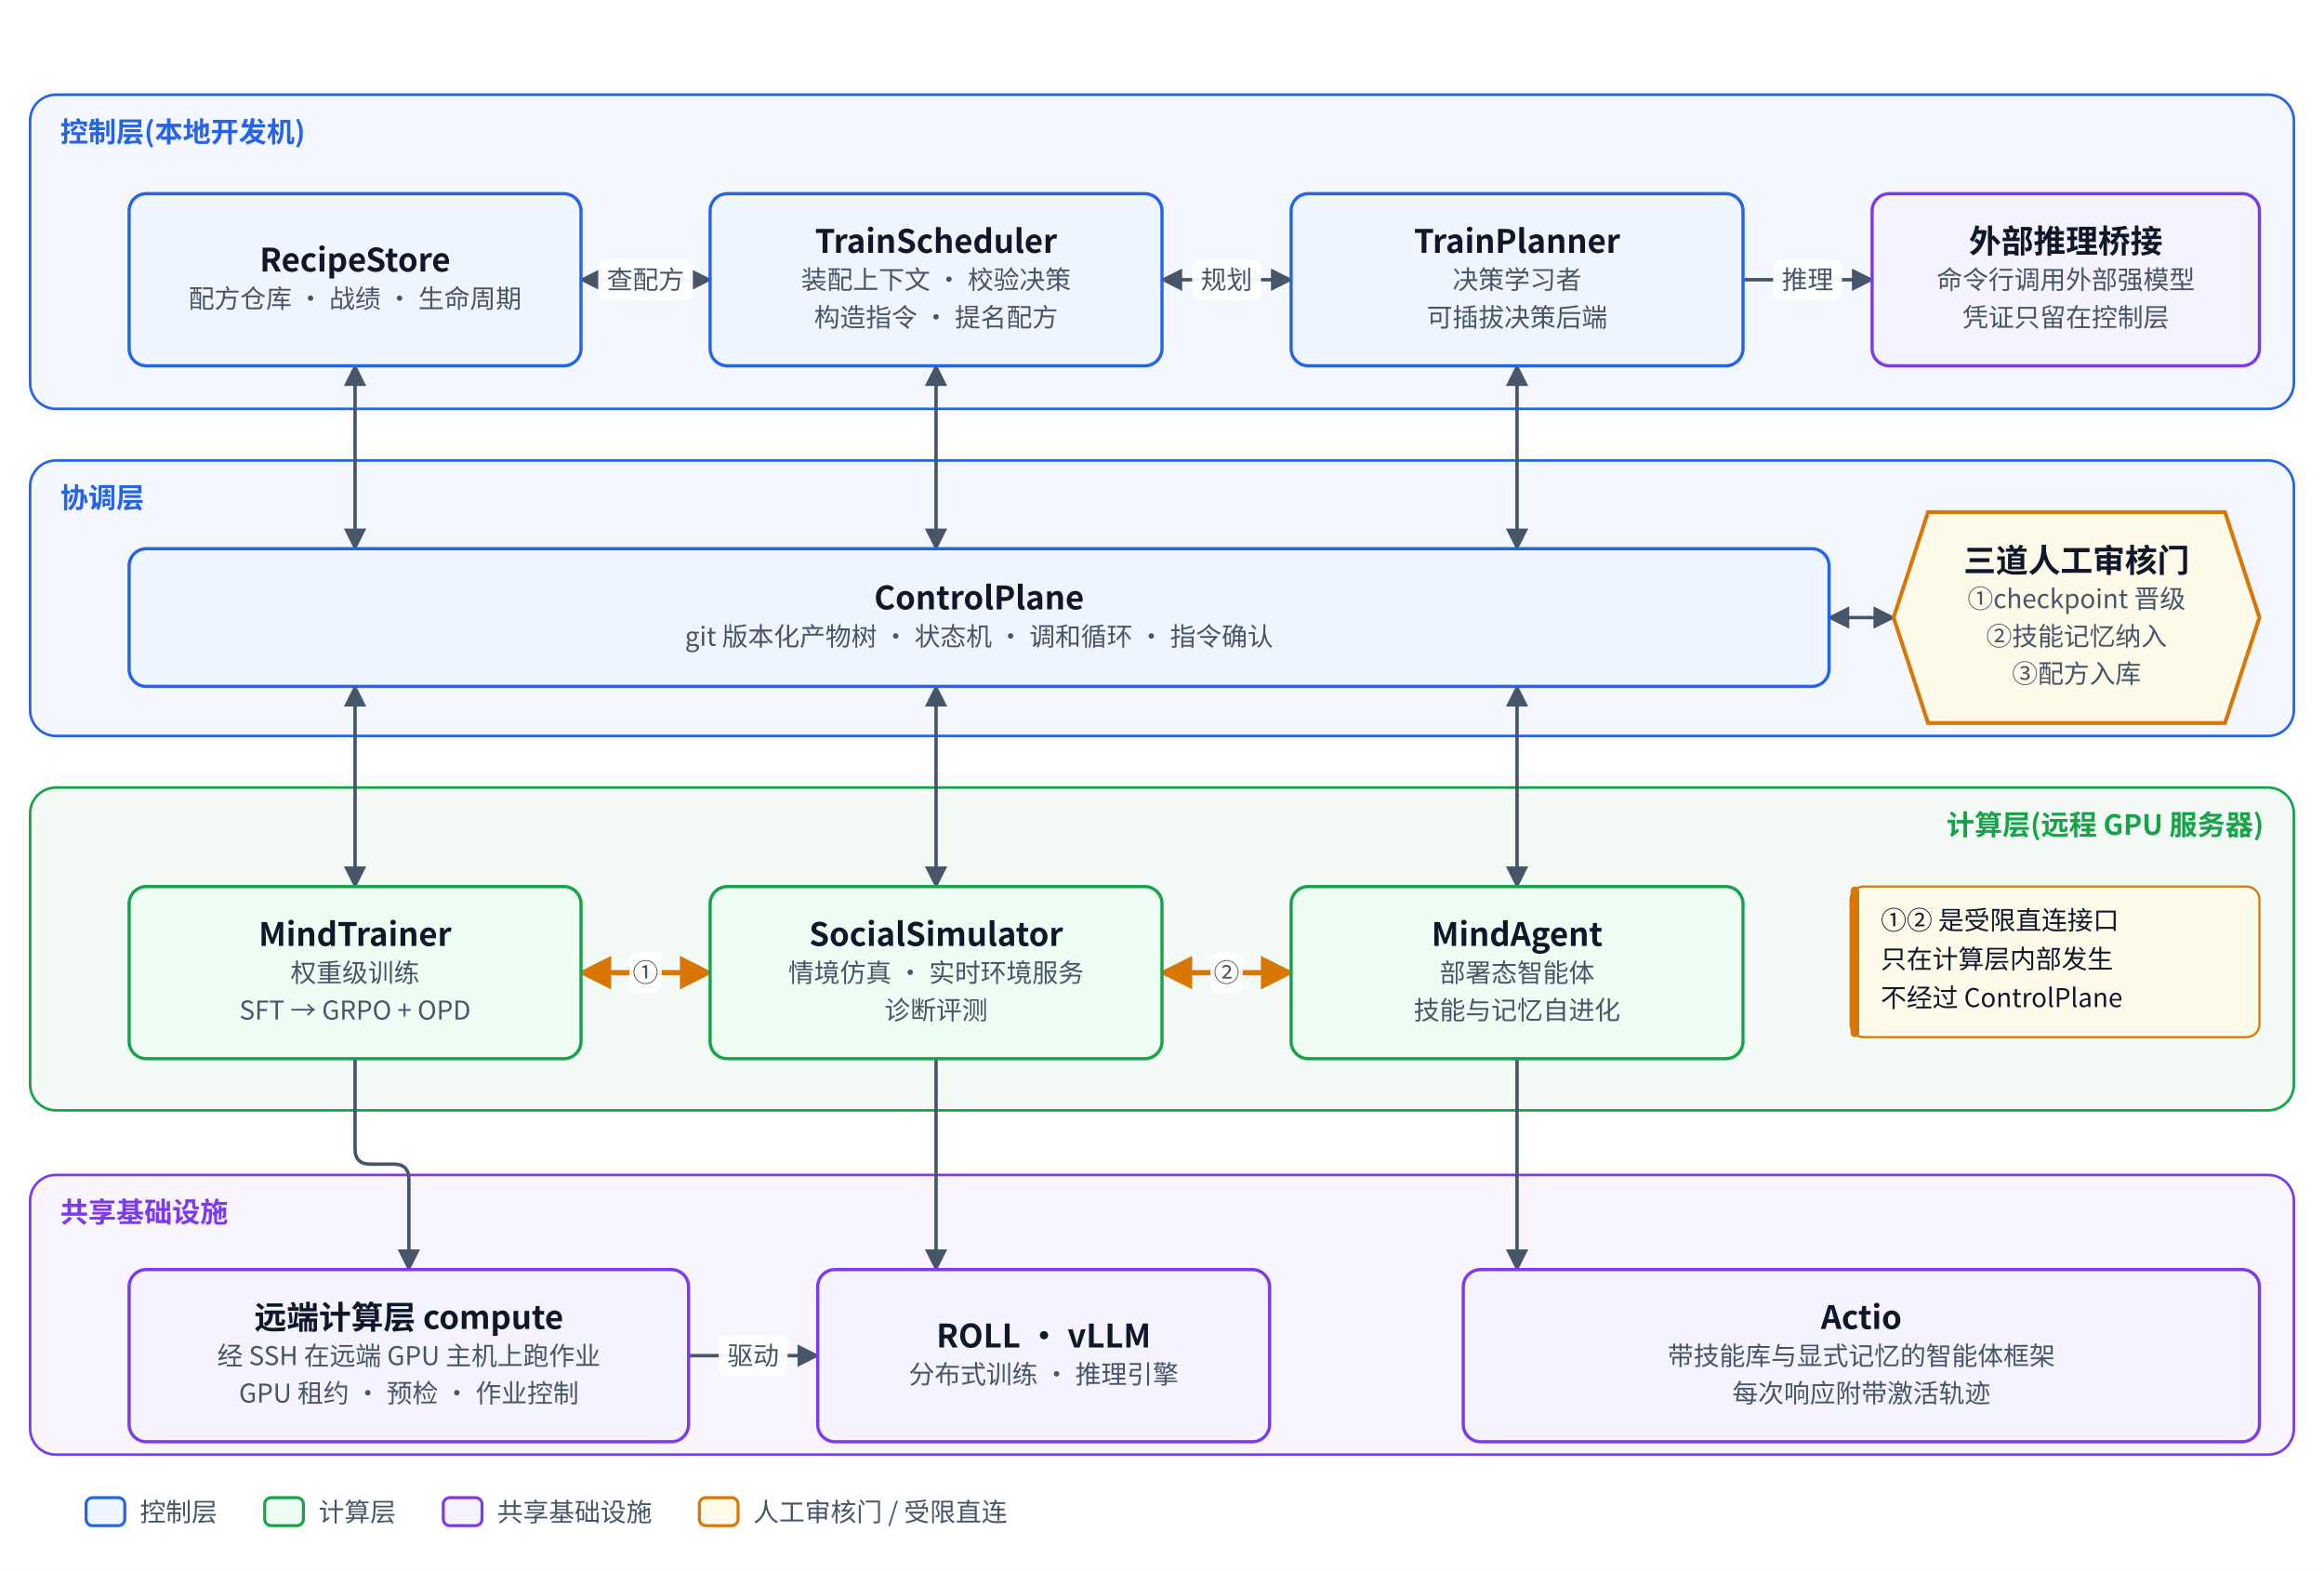
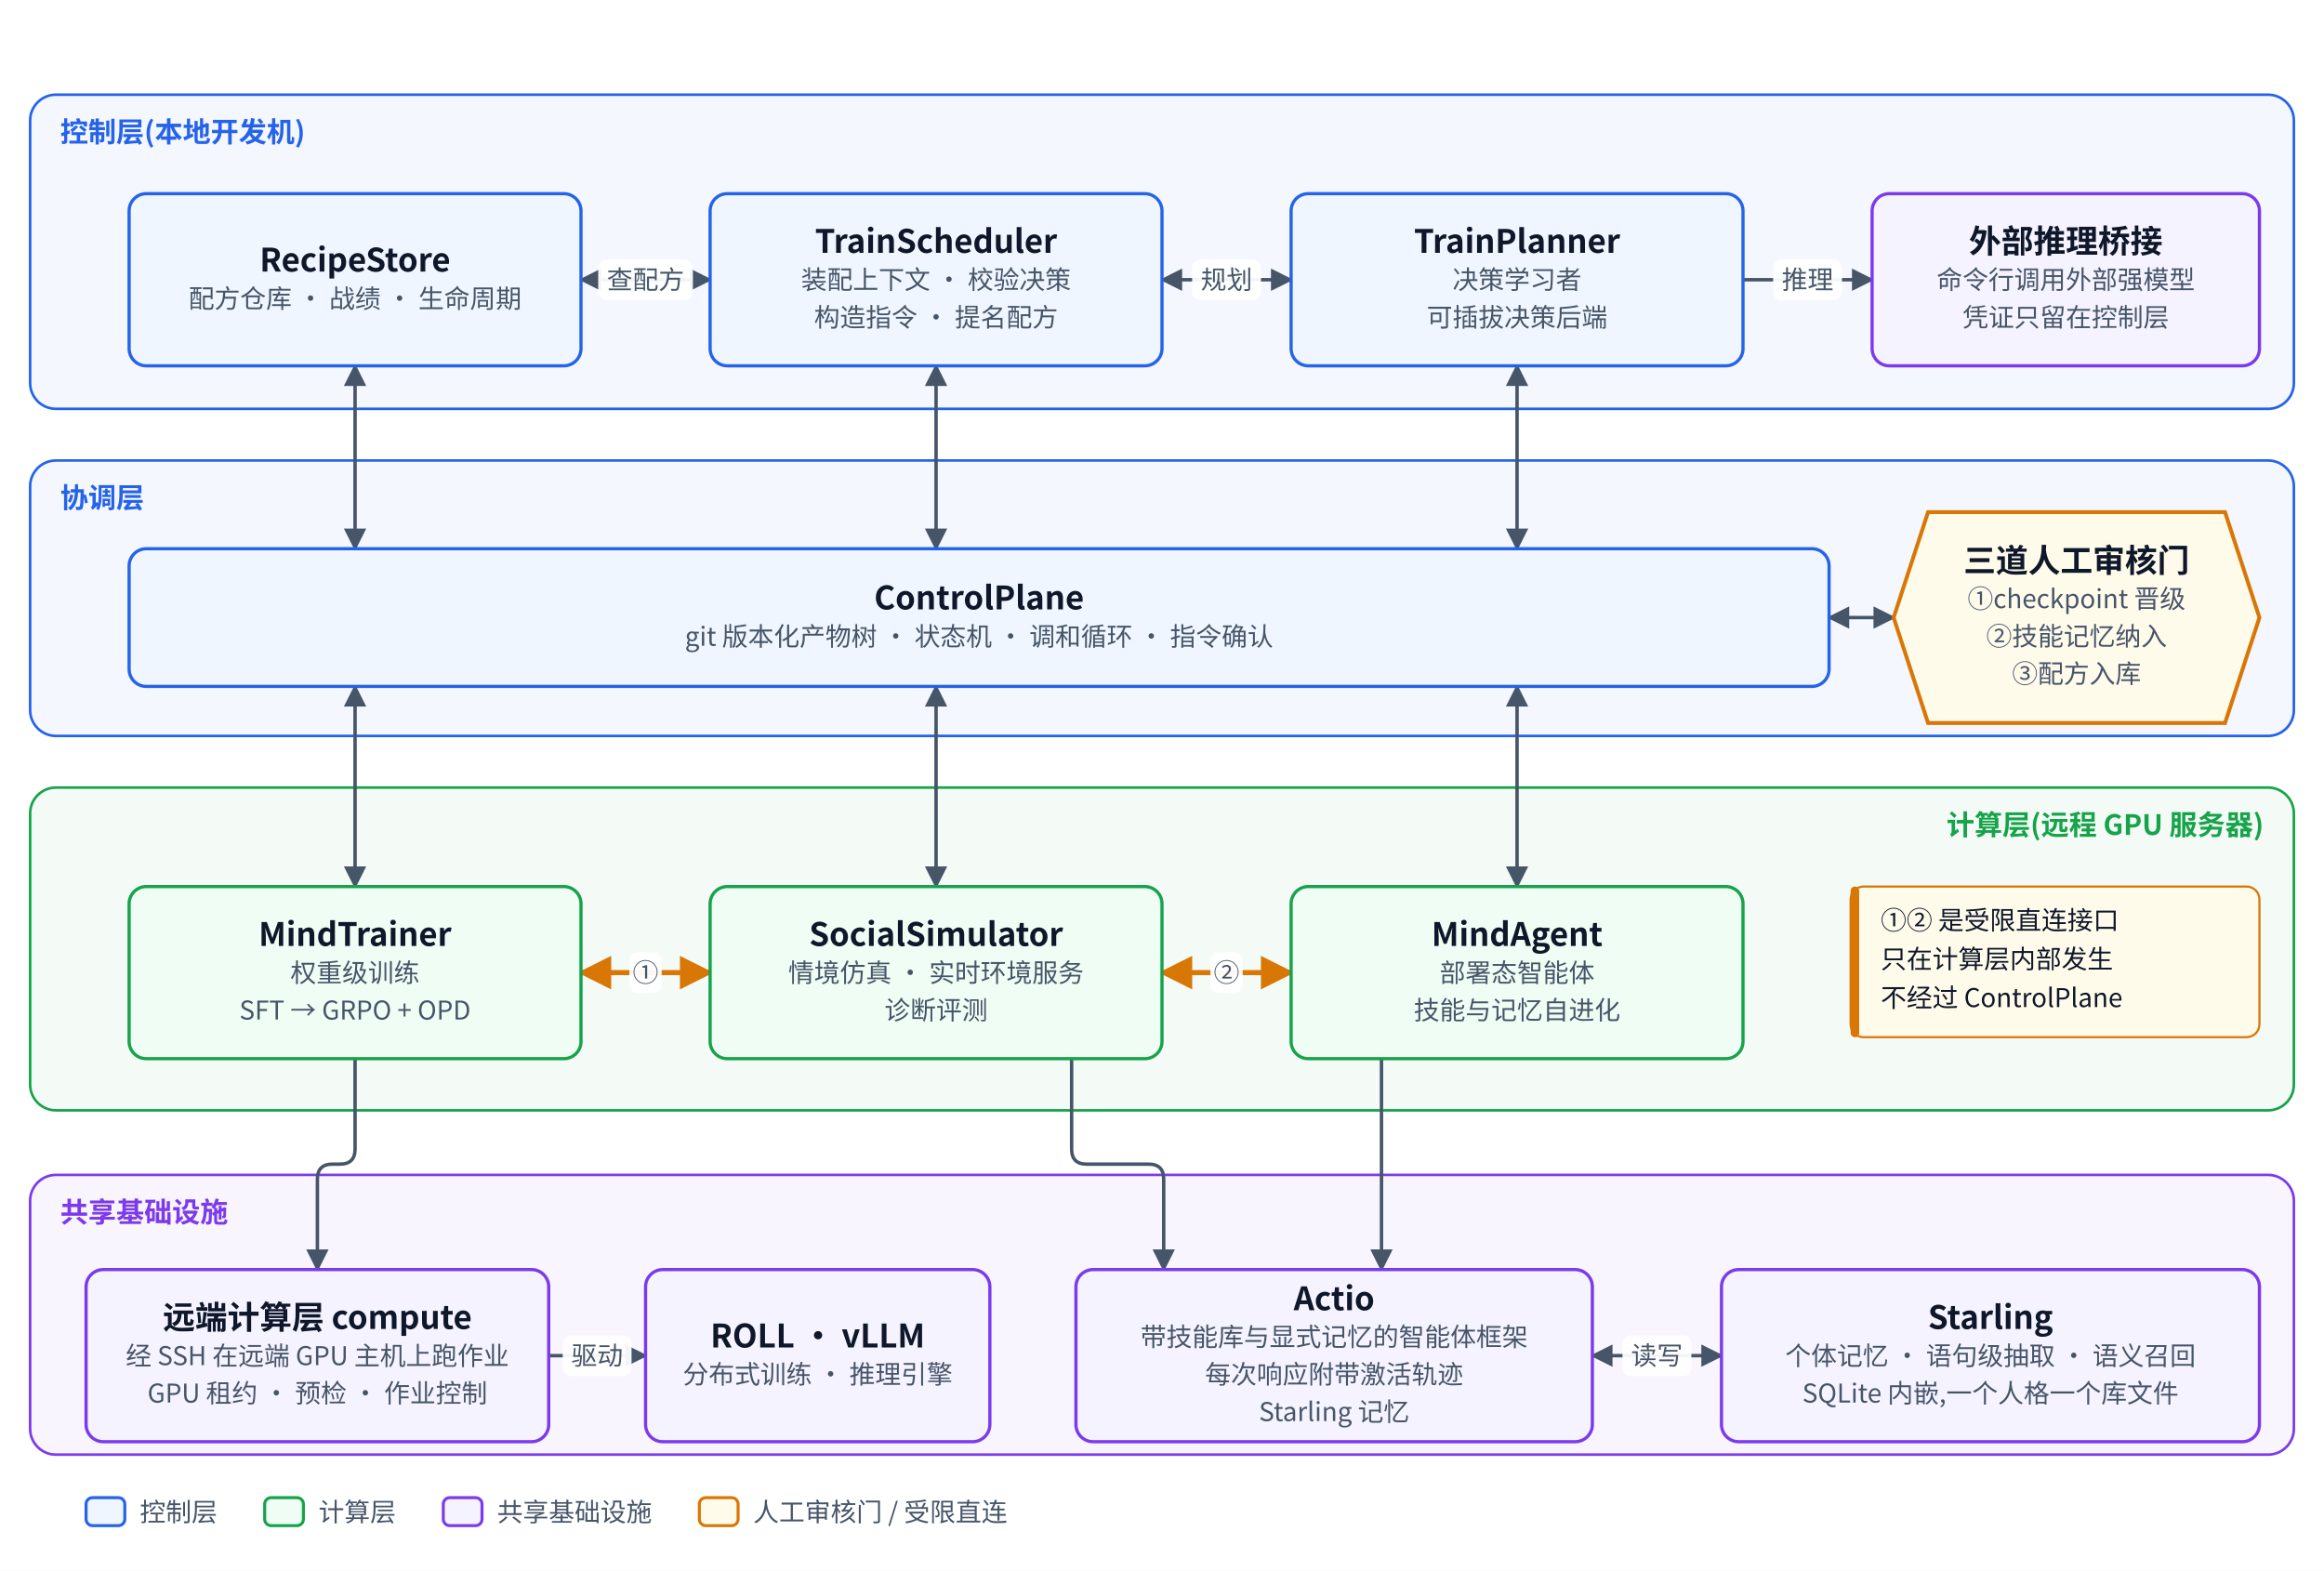
<svg xmlns="http://www.w3.org/2000/svg" viewBox="0 0 1080 730" width="1080" height="730" role="img" aria-labelledby="t d" font-family="-apple-system,BlinkMacSystemFont,'PingFang SC','Hiragino Sans GB','Noto Sans CJK SC','Microsoft YaHei','Segoe UI',Helvetica,Arial,sans-serif">
  <defs>
    <marker id="ah0" viewBox="0 0 10 10" refX="9" refY="5" markerWidth="6.5" markerHeight="6.5" orient="auto-start-reverse">
      <path d="M0,0 L10,5 L0,10 z" fill="#475569" />
    </marker>
    <marker id="ah1" viewBox="0 0 10 10" refX="9" refY="5" markerWidth="6.5" markerHeight="6.5" orient="auto-start-reverse">
      <path d="M0,0 L10,5 L0,10 z" fill="#d97706" />
    </marker>
  </defs>
  <rect width="1080" height="730" fill="#ffffff" />
  <rect x="14" y="44" width="1052" height="146" rx="12" fill="#2563eb" fill-opacity="0.05" stroke="#2563eb" stroke-width="1.2" />
  <text x="28" y="66" text-anchor="start" font-size="13" font-weight="700" fill="#2563eb">控制层(本地开发机)</text>
  <rect x="14" y="214" width="1052" height="128" rx="12" fill="#2563eb" fill-opacity="0.05" stroke="#2563eb" stroke-width="1.2" />
  <text x="28" y="236" text-anchor="start" font-size="13" font-weight="700" fill="#2563eb">协调层</text>
  <rect x="14" y="366" width="1052" height="150" rx="12" fill="#16a34a" fill-opacity="0.05" stroke="#16a34a" stroke-width="1.2" />
  <text x="1052" y="388" text-anchor="end" font-size="13" font-weight="700" fill="#16a34a">计算层(远程 GPU 服务器)</text>
  <rect x="14" y="546" width="1052" height="130" rx="12" fill="#7c3aed" fill-opacity="0.05" stroke="#7c3aed" stroke-width="1.2" />
  <text x="28" y="568" text-anchor="start" font-size="13" font-weight="700" fill="#7c3aed">共享基础设施</text>
  <path d="M165.0,170.0 L165.0,255.0" fill="none" stroke="#475569" stroke-width="1.6" stroke-linejoin="round" stroke-linecap="round" marker-end="url(#ah0)" marker-start="url(#ah0)" />
  <path d="M435.0,170.0 L435.0,255.0" fill="none" stroke="#475569" stroke-width="1.6" stroke-linejoin="round" stroke-linecap="round" marker-end="url(#ah0)" marker-start="url(#ah0)" />
  <path d="M705.0,170.0 L705.0,255.0" fill="none" stroke="#475569" stroke-width="1.6" stroke-linejoin="round" stroke-linecap="round" marker-end="url(#ah0)" marker-start="url(#ah0)" />
  <path d="M165.0,319.0 L165.0,412.0" fill="none" stroke="#475569" stroke-width="1.6" stroke-linejoin="round" stroke-linecap="round" marker-end="url(#ah0)" marker-start="url(#ah0)" />
  <path d="M435.0,319.0 L435.0,412.0" fill="none" stroke="#475569" stroke-width="1.6" stroke-linejoin="round" stroke-linecap="round" marker-end="url(#ah0)" marker-start="url(#ah0)" />
  <path d="M705.0,319.0 L705.0,412.0" fill="none" stroke="#475569" stroke-width="1.6" stroke-linejoin="round" stroke-linecap="round" marker-end="url(#ah0)" marker-start="url(#ah0)" />
  <path d="M850.0,287.0 L880.0,287.0" fill="none" stroke="#475569" stroke-width="1.6" stroke-linejoin="round" stroke-linecap="round" marker-end="url(#ah0)" marker-start="url(#ah0)" />
  <path d="M270.0,130.0 L330.0,130.0" fill="none" stroke="#475569" stroke-width="1.6" stroke-linejoin="round" stroke-linecap="round" marker-end="url(#ah0)" marker-start="url(#ah0)" />
  <path d="M540.0,130.0 L600.0,130.0" fill="none" stroke="#475569" stroke-width="1.6" stroke-linejoin="round" stroke-linecap="round" marker-end="url(#ah0)" marker-start="url(#ah0)" />
  <path d="M810.0,130.0 L870.0,130.0" fill="none" stroke="#475569" stroke-width="1.6" stroke-linejoin="round" stroke-linecap="round" marker-end="url(#ah0)" />
  <path d="M270.0,452.0 L330.0,452.0" fill="none" stroke="#d97706" stroke-width="2.4" stroke-linejoin="round" stroke-linecap="round" marker-end="url(#ah1)" marker-start="url(#ah1)" />
  <path d="M540.0,452.0 L600.0,452.0" fill="none" stroke="#d97706" stroke-width="2.4" stroke-linejoin="round" stroke-linecap="round" marker-end="url(#ah1)" marker-start="url(#ah1)" />
-   <path d="M165.0,492.0 L165.0,534.0 Q165.0,541.0 172.0,541.0 L183.0,541.0 Q190.0,541.0 190.0,548.0 L190.0,590.0" fill="none" stroke="#475569" stroke-width="1.6" stroke-linejoin="round" stroke-linecap="round" marker-end="url(#ah0)" />
-   <path d="M320.0,630.0 L380.0,630.0" fill="none" stroke="#475569" stroke-width="1.6" stroke-linejoin="round" stroke-linecap="round" marker-end="url(#ah0)" />
-   <path d="M435.0,492.0 L435.0,590.0" fill="none" stroke="#475569" stroke-width="1.6" stroke-linejoin="round" stroke-linecap="round" marker-end="url(#ah0)" />
-   <path d="M705.0,492.0 L705.0,590.0" fill="none" stroke="#475569" stroke-width="1.6" stroke-linejoin="round" stroke-linecap="round" marker-end="url(#ah0)" />
+   <path d="M165.0,492.0 L165.0,534.0 Q165.0,541.0 158.0,541.0 L154.5,541.0 Q147.5,541.0 147.5,548.0 L147.5,590.0" fill="none" stroke="#475569" stroke-width="1.6" stroke-linejoin="round" stroke-linecap="round" marker-end="url(#ah0)" />
+   <path d="M255.0,630.0 L300.0,630.0" fill="none" stroke="#475569" stroke-width="1.6" stroke-linejoin="round" stroke-linecap="round" marker-end="url(#ah0)" />
+   <path d="M498.0,492.0 L498.0,534.0 Q498.0,541.0 505.0,541.0 L533.8,541.0 Q540.8,541.0 540.8,548.0 L540.8,590.0" fill="none" stroke="#475569" stroke-width="1.6" stroke-linejoin="round" stroke-linecap="round" marker-end="url(#ah0)" />
+   <path d="M642.0,492.0 L642.0,590.0" fill="none" stroke="#475569" stroke-width="1.6" stroke-linejoin="round" stroke-linecap="round" marker-end="url(#ah0)" />
+   <path d="M740.0,630.0 L800.0,630.0" fill="none" stroke="#475569" stroke-width="1.6" stroke-linejoin="round" stroke-linecap="round" marker-end="url(#ah0)" marker-start="url(#ah0)" />
  <rect x="60" y="90" width="210" height="80" rx="8" fill="#eff6ff" stroke="#2563eb" stroke-width="1.5" />
  <text x="165.0" y="126.2" text-anchor="middle" font-size="15" font-weight="700" fill="#0f172a">RecipeStore</text>
  <text x="165.0" y="143.1" text-anchor="middle" font-size="12" fill="#475569">配方仓库 · 战绩 · 生命周期</text>
  <rect x="330" y="90" width="210" height="80" rx="8" fill="#eff6ff" stroke="#2563eb" stroke-width="1.5" />
  <text x="435.0" y="117.5" text-anchor="middle" font-size="15" font-weight="700" fill="#0f172a">TrainScheduler</text>
  <text x="435.0" y="134.3" text-anchor="middle" font-size="12" fill="#475569">装配上下文 · 校验决策</text>
  <text x="435.0" y="151.8" text-anchor="middle" font-size="12" fill="#475569">构造指令 · 提名配方</text>
  <rect x="600" y="90" width="210" height="80" rx="8" fill="#eff6ff" stroke="#2563eb" stroke-width="1.5" />
  <text x="705.0" y="117.5" text-anchor="middle" font-size="15" font-weight="700" fill="#0f172a">TrainPlanner</text>
  <text x="705.0" y="134.3" text-anchor="middle" font-size="12" fill="#475569">决策学习者</text>
  <text x="705.0" y="151.8" text-anchor="middle" font-size="12" fill="#475569">可插拔决策后端</text>
  <rect x="870" y="90" width="180" height="80" rx="8" fill="#f5f3ff" stroke="#7c3aed" stroke-width="1.5" />
  <text x="960.0" y="117.5" text-anchor="middle" font-size="15" font-weight="700" fill="#0f172a">外部推理桥接</text>
  <text x="960.0" y="134.3" text-anchor="middle" font-size="12" fill="#475569">命令行调用外部强模型</text>
  <text x="960.0" y="151.8" text-anchor="middle" font-size="12" fill="#475569">凭证只留在控制层</text>
  <rect x="60" y="255" width="790" height="64" rx="8" fill="#eff6ff" stroke="#2563eb" stroke-width="1.5" />
  <text x="455.0" y="283.2" text-anchor="middle" font-size="15" font-weight="700" fill="#0f172a">ControlPlane</text>
  <text x="455.0" y="300.1" text-anchor="middle" font-size="12" fill="#475569">git 版本化产物树 · 状态机 · 调和循环 · 指令确认</text>
  <polygon points="896.0,238.0 1034.0,238.0 1050.0,287.0 1034.0,336.0 896.0,336.0 880.0,287.0" fill="#fffbeb" stroke="#d97706" stroke-width="1.8" />
  <text x="965.0" y="265.9" text-anchor="middle" font-size="15" font-weight="700" fill="#0f172a">三道人工审核门</text>
  <text x="965.0" y="282.6" text-anchor="middle" font-size="12" fill="#475569">①checkpoint 晋级</text>
  <text x="965.0" y="300.0" text-anchor="middle" font-size="12" fill="#475569">②技能记忆纳入</text>
  <text x="965.0" y="317.4" text-anchor="middle" font-size="12" fill="#475569">③配方入库</text>
  <rect x="60" y="412" width="210" height="80" rx="8" fill="#f0fdf4" stroke="#16a34a" stroke-width="1.5" />
  <text x="165.0" y="439.6" text-anchor="middle" font-size="15" font-weight="700" fill="#0f172a">MindTrainer</text>
  <text x="165.0" y="456.4" text-anchor="middle" font-size="12" fill="#475569">权重级训练</text>
  <text x="165.0" y="473.8" text-anchor="middle" font-size="12" fill="#475569">SFT → GRPO + OPD</text>
  <rect x="330" y="412" width="210" height="80" rx="8" fill="#f0fdf4" stroke="#16a34a" stroke-width="1.5" />
  <text x="435.0" y="439.6" text-anchor="middle" font-size="15" font-weight="700" fill="#0f172a">SocialSimulator</text>
  <text x="435.0" y="456.4" text-anchor="middle" font-size="12" fill="#475569">情境仿真 · 实时环境服务</text>
  <text x="435.0" y="473.8" text-anchor="middle" font-size="12" fill="#475569">诊断评测</text>
  <rect x="600" y="412" width="210" height="80" rx="8" fill="#f0fdf4" stroke="#16a34a" stroke-width="1.5" />
  <text x="705.0" y="439.6" text-anchor="middle" font-size="15" font-weight="700" fill="#0f172a">MindAgent</text>
  <text x="705.0" y="456.4" text-anchor="middle" font-size="12" fill="#475569">部署态智能体</text>
  <text x="705.0" y="473.8" text-anchor="middle" font-size="12" fill="#475569">技能与记忆自进化</text>
-   <rect x="60" y="590" width="260" height="80" rx="8" fill="#f5f3ff" stroke="#7c3aed" stroke-width="1.5" />
-   <text x="190.0" y="617.6" text-anchor="middle" font-size="15" font-weight="700" fill="#0f172a">远端计算层 compute</text>
-   <text x="190.0" y="634.4" text-anchor="middle" font-size="12" fill="#475569">经 SSH 在远端 GPU 主机上跑作业</text>
-   <text x="190.0" y="651.8" text-anchor="middle" font-size="12" fill="#475569">GPU 租约 · 预检 · 作业控制</text>
-   <rect x="380" y="590" width="210" height="80" rx="8" fill="#f5f3ff" stroke="#7c3aed" stroke-width="1.5" />
-   <text x="485.0" y="626.2" text-anchor="middle" font-size="15" font-weight="700" fill="#0f172a">ROLL · vLLM</text>
-   <text x="485.0" y="643.0" text-anchor="middle" font-size="12" fill="#475569">分布式训练 · 推理引擎</text>
-   <rect x="680" y="590" width="370" height="80" rx="8" fill="#f5f3ff" stroke="#7c3aed" stroke-width="1.5" />
-   <text x="865.0" y="617.6" text-anchor="middle" font-size="15" font-weight="700" fill="#0f172a">Actio</text>
-   <text x="865.0" y="634.4" text-anchor="middle" font-size="12" fill="#475569">带技能库与显式记忆的智能体框架</text>
-   <text x="865.0" y="651.8" text-anchor="middle" font-size="12" fill="#475569">每次响应附带激活轨迹</text>
+   <rect x="40" y="590" width="215" height="80" rx="8" fill="#f5f3ff" stroke="#7c3aed" stroke-width="1.5" />
+   <text x="147.5" y="617.6" text-anchor="middle" font-size="15" font-weight="700" fill="#0f172a">远端计算层 compute</text>
+   <text x="147.5" y="634.4" text-anchor="middle" font-size="12" fill="#475569">经 SSH 在远端 GPU 主机上跑作业</text>
+   <text x="147.5" y="651.8" text-anchor="middle" font-size="12" fill="#475569">GPU 租约 · 预检 · 作业控制</text>
+   <rect x="300" y="590" width="160" height="80" rx="8" fill="#f5f3ff" stroke="#7c3aed" stroke-width="1.5" />
+   <text x="380.0" y="626.2" text-anchor="middle" font-size="15" font-weight="700" fill="#0f172a">ROLL · vLLM</text>
+   <text x="380.0" y="643.0" text-anchor="middle" font-size="12" fill="#475569">分布式训练 · 推理引擎</text>
+   <rect x="500" y="590" width="240" height="80" rx="8" fill="#f5f3ff" stroke="#7c3aed" stroke-width="1.5" />
+   <text x="620.0" y="608.9" text-anchor="middle" font-size="15" font-weight="700" fill="#0f172a">Actio</text>
+   <text x="620.0" y="625.6" text-anchor="middle" font-size="12" fill="#475569">带技能库与显式记忆的智能体框架</text>
+   <text x="620.0" y="643.0" text-anchor="middle" font-size="12" fill="#475569">每次响应附带激活轨迹</text>
+   <text x="620.0" y="660.4" text-anchor="middle" font-size="12" fill="#475569">Starling 记忆</text>
+   <rect x="800" y="590" width="250" height="80" rx="8" fill="#f5f3ff" stroke="#7c3aed" stroke-width="1.5" />
+   <text x="925.0" y="617.6" text-anchor="middle" font-size="15" font-weight="700" fill="#0f172a">Starling</text>
+   <text x="925.0" y="634.4" text-anchor="middle" font-size="12" fill="#475569">个体记忆 · 语句级抽取 · 语义召回</text>
+   <text x="925.0" y="651.8" text-anchor="middle" font-size="12" fill="#475569">SQLite 内嵌,一个人格一个库文件</text>
  <rect x="860" y="412" width="190" height="70.0" rx="6" fill="#fffbeb" stroke="#d97706" stroke-width="1" />
  <rect x="860" y="412" width="4" height="70.0" rx="2" fill="#d97706" />
  <text x="874" y="432.0" font-size="12" fill="#0f172a">①② 是受限直连接口</text>
  <text x="874" y="450.0" font-size="12" fill="#0f172a">只在计算层内部发生</text>
  <text x="874" y="468.0" font-size="12" fill="#0f172a">不经过 ControlPlane</text>
  <rect x="278.0" y="120.6" width="44.0" height="18.9" rx="4" fill="#ffffff" fill-opacity="0.94" />
  <text x="300.0" y="134.3" text-anchor="middle" font-size="12" fill="#475569">查配方</text>
  <rect x="554.0" y="120.6" width="32.0" height="18.9" rx="4" fill="#ffffff" fill-opacity="0.94" />
  <text x="570.0" y="134.3" text-anchor="middle" font-size="12" fill="#475569">规划</text>
  <rect x="824.0" y="120.6" width="32.0" height="18.9" rx="4" fill="#ffffff" fill-opacity="0.94" />
  <text x="840.0" y="134.3" text-anchor="middle" font-size="12" fill="#475569">推理</text>
  <rect x="292.5" y="442.6" width="15.0" height="18.9" rx="4" fill="#ffffff" fill-opacity="0.94" />
  <text x="300.0" y="456.3" text-anchor="middle" font-size="12" fill="#475569">①</text>
  <rect x="562.5" y="442.6" width="15.0" height="18.9" rx="4" fill="#ffffff" fill-opacity="0.94" />
  <text x="570.0" y="456.3" text-anchor="middle" font-size="12" fill="#475569">②</text>
-   <rect x="334.0" y="620.6" width="32.0" height="18.9" rx="4" fill="#ffffff" fill-opacity="0.94" />
-   <text x="350.0" y="634.3" text-anchor="middle" font-size="12" fill="#475569">驱动</text>
+   <rect x="261.5" y="620.6" width="32.0" height="18.9" rx="4" fill="#ffffff" fill-opacity="0.94" />
+   <text x="277.5" y="634.3" text-anchor="middle" font-size="12" fill="#475569">驱动</text>
+   <rect x="754.0" y="620.6" width="32.0" height="18.9" rx="4" fill="#ffffff" fill-opacity="0.94" />
+   <text x="770.0" y="634.3" text-anchor="middle" font-size="12" fill="#475569">读写</text>
  <rect x="40" y="696" width="18" height="13" rx="3" fill="#eff6ff" stroke="#2563eb" stroke-width="1.4" />
  <text x="65" y="707" font-size="12" fill="#475569">控制层</text>
  <rect x="123.0" y="696" width="18" height="13" rx="3" fill="#f0fdf4" stroke="#16a34a" stroke-width="1.4" />
  <text x="148.0" y="707" font-size="12" fill="#475569">计算层</text>
  <rect x="206.0" y="696" width="18" height="13" rx="3" fill="#f5f3ff" stroke="#7c3aed" stroke-width="1.4" />
  <text x="231.0" y="707" font-size="12" fill="#475569">共享基础设施</text>
  <rect x="325.0" y="696" width="18" height="13" rx="3" fill="#fffbeb" stroke="#d97706" stroke-width="1.4" />
  <text x="350.0" y="707" font-size="12" fill="#475569">人工审核门 / 受限直连</text>
</svg>
